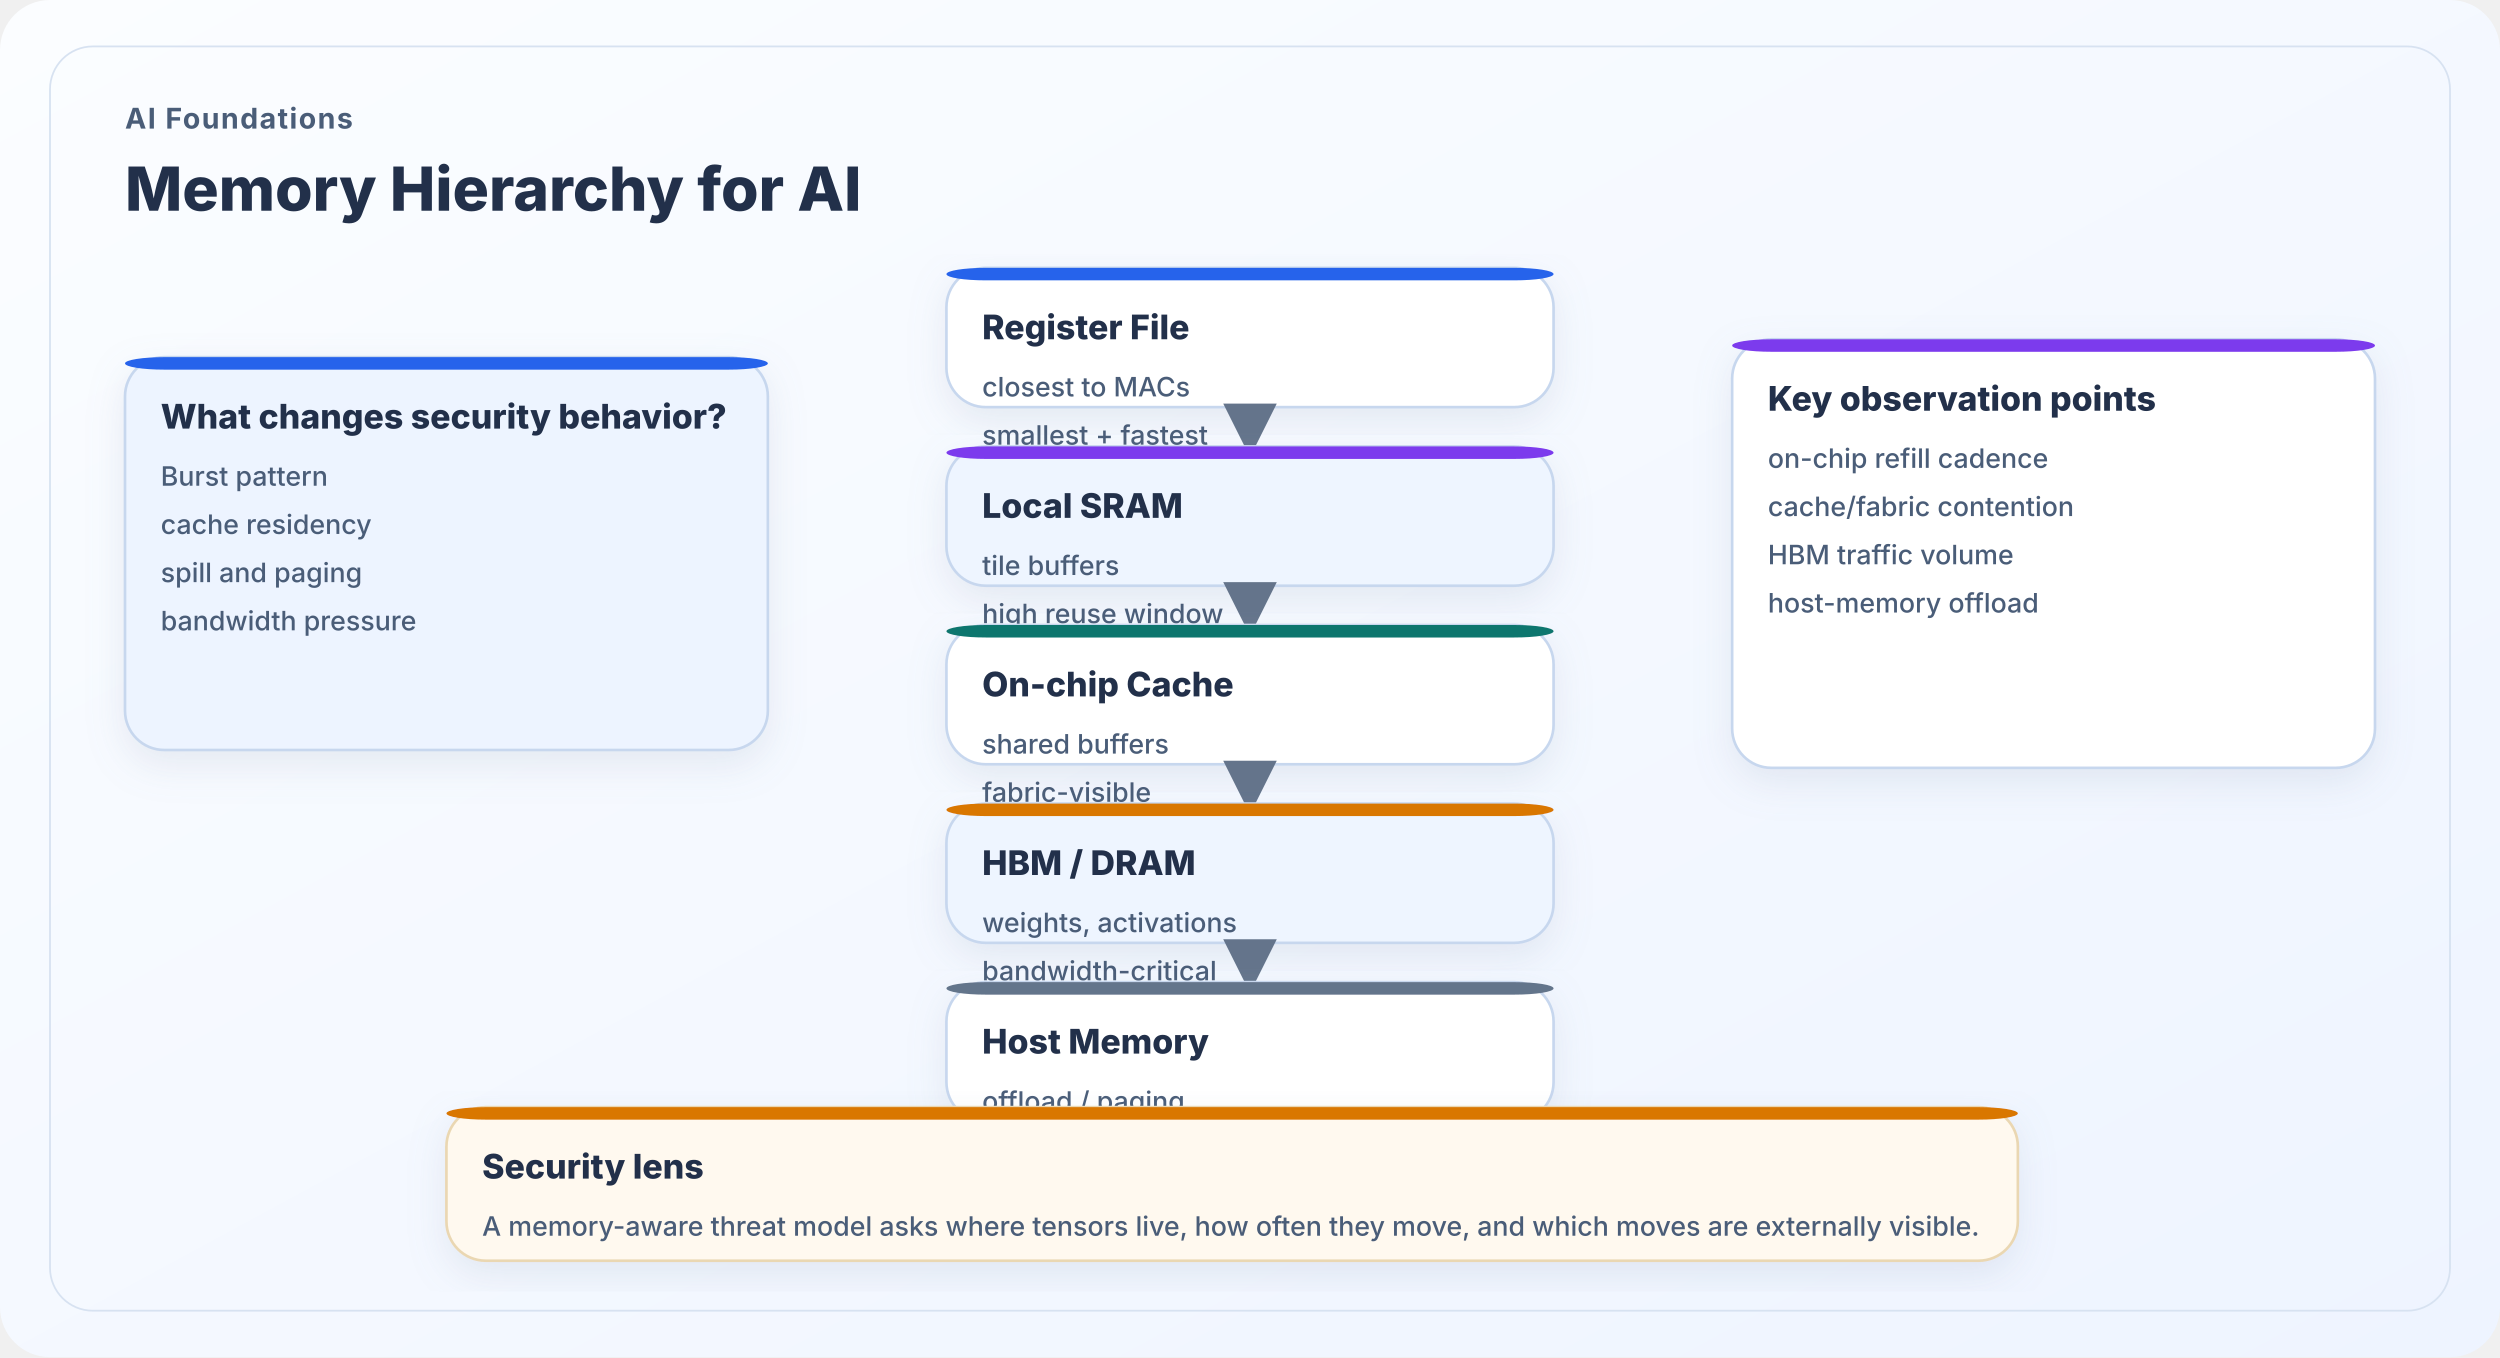
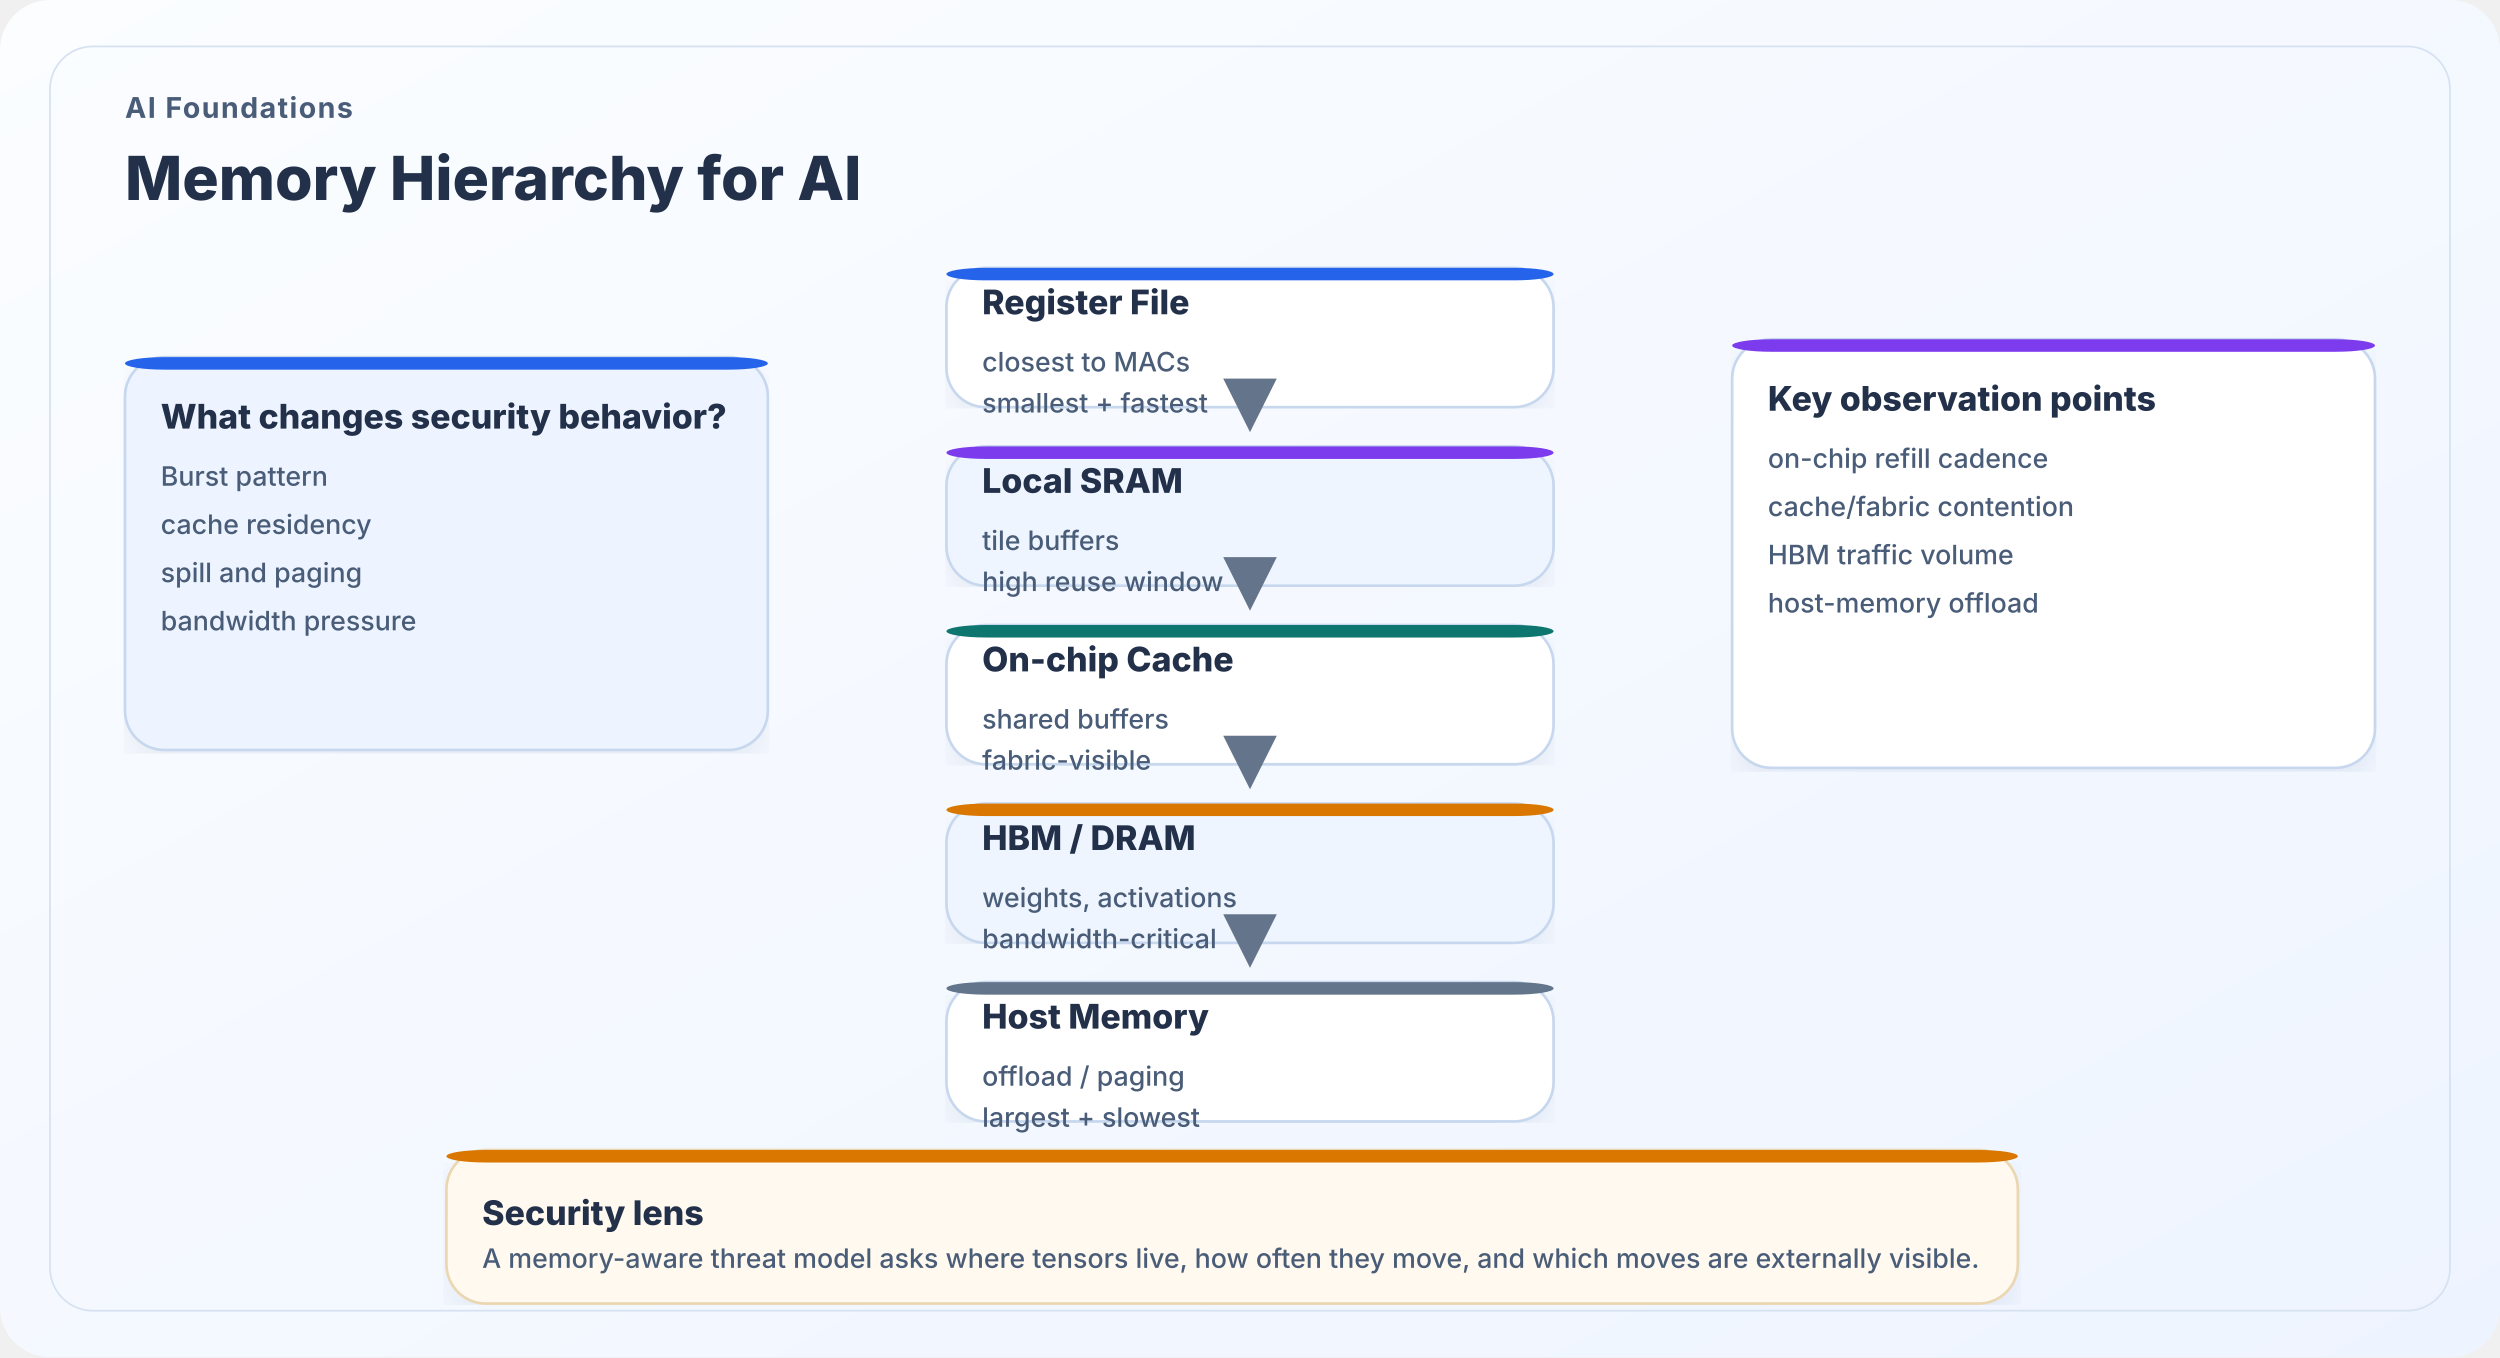
- <svg xmlns="http://www.w3.org/2000/svg" width="1400" height="760" viewBox="0 0 1400 760" role="img" aria-label="Memory Hierarchy for AI">
-   <defs>
+ <svg xmlns="http://www.w3.org/2000/svg" width="1400" height="760" viewBox="0 0 1400 760" role="img" aria-label="Memory Hierarchy for AI" version="1.1" id="svg35">
+   <defs id="defs6">
    <linearGradient id="bgGrad" x1="0" y1="0" x2="1" y2="1">
-       <stop offset="0%" stop-color="#fbfdff" />
-       <stop offset="100%" stop-color="#eef4ff" />
+       <stop offset="0%" stop-color="#fbfdff" id="stop1" />
+       <stop offset="100%" stop-color="#eef4ff" id="stop2" />
    </linearGradient>
    <linearGradient id="multi" x1="0" y1="0" x2="1" y2="0">
-       <stop offset="0%" stop-color="#2563eb" />
-       <stop offset="50%" stop-color="#7c3aed" />
-       <stop offset="100%" stop-color="#0f766e" />
+       <stop offset="0%" stop-color="#2563eb" id="stop3" />
+       <stop offset="50%" stop-color="#7c3aed" id="stop4" />
+       <stop offset="100%" stop-color="#0f766e" id="stop5" />
    </linearGradient>
-     <filter id="shadow" x="-20%" y="-20%" width="140%" height="140%">
+     <filter id="shadow" x="-0.002" y="-0.01" width="1.004" height="1.019">
      <feDropShadow dx="0" dy="8" stdDeviation="10" flood-color="#94a3b8" flood-opacity="0.18" />
    </filter>
    <marker id="arrowBlue" markerWidth="10" markerHeight="10" refX="8" refY="5" orient="auto">
-       <path d="M0,0 L10,5 L0,10 Z" fill="#2563eb" />
+       <path d="M0,0 L10,5 L0,10 Z" fill="#2563eb" id="path5" />
    </marker>
    <marker id="arrowSlate" markerWidth="10" markerHeight="10" refX="8" refY="5" orient="auto">
-       <path d="M0,0 L10,5 L0,10 Z" fill="#64748b" />
+       <path d="M0,0 L10,5 L0,10 Z" fill="#64748b" id="path6" />
    </marker>
-     <style>
+     <style id="style6">
.title{font:800 34px Inter,Arial,sans-serif;fill:#22304a}
.subtitle{font:700 16px Inter,Arial,sans-serif;fill:#4a5d78;letter-spacing:.05em;text-transform:uppercase}
.bt{font:800 19px Inter,Arial,sans-serif;fill:#22304a}
.bs{font:500 15px Inter,Arial,sans-serif;fill:#4a5d78}
.cap{font:700 14px Inter,Arial,sans-serif;fill:#4a5d78}
</style>
  </defs>
-   <rect width="1400" height="760" rx="28" fill="url(#bgGrad)" />
-   <rect x="28" y="26" width="1344" height="708" rx="24" fill="none" stroke="#d7e2f1" />
-   <text x="70" y="72" class="subtitle">AI Foundations</text>
-   <text x="70" y="118" class="title">Memory Hierarchy for AI</text>
-   <g filter="url(#shadow)">
-     <rect x="530" y="150" width="340" height="78" rx="22" fill="#ffffff" stroke="#c7d7ee" stroke-width="1.5" />
-     <rect x="530" y="150" width="340" height="7" rx="22" fill="#2563eb" />
+   <rect width="1400" height="760" rx="28" fill="url(#bgGrad)" id="rect6" />
+   <rect x="28" y="26" width="1344" height="708" rx="24" fill="none" stroke="#d7e2f1" id="rect7" />
+   <text x="70" y="66" class="subtitle" id="text7" style="font-style:normal;font-variant:normal;font-weight:700;font-stretch:normal;font-size:16px;line-height:normal;font-family:Inter, Arial, sans-serif">AI Foundations</text>
+   <text x="70" y="112" class="title" id="text8" style="font-style:normal;font-variant:normal;font-weight:800;font-stretch:normal;font-size:34px;line-height:normal;font-family:Inter, Arial, sans-serif">Memory Hierarchy for AI</text>
+   <g filter="url(#shadow)" id="g9">
+     <rect x="530" y="150" width="340" height="78" rx="22" fill="#ffffff" stroke="#c7d7ee" stroke-width="1.5" id="rect8" />
+     <rect x="530" y="150" width="340" height="7" rx="22" fill="#2563eb" id="rect9" />
  </g>
-   <text x="550" y="190" class="bt">Register File</text>
-   <text x="550" y="222" class="bs">closest to MACs</text>
-   <text x="550" y="249" class="bs">smallest + fastest</text>
-   <line x1="700" y1="228" x2="700" y2="250" stroke="#64748b" stroke-width="3" marker-end="url(#arrowSlate)" />
-   <g filter="url(#shadow)">
-     <rect x="530" y="250" width="340" height="78" rx="22" fill="#eef5ff" stroke="#c7d7ee" stroke-width="1.5" />
-     <rect x="530" y="250" width="340" height="7" rx="22" fill="#7c3aed" />
+   <text x="550" y="176" class="bt" id="text9" style="font-style:normal;font-variant:normal;font-weight:800;font-stretch:normal;font-size:19px;line-height:normal;font-family:Inter, Arial, sans-serif">Register File</text>
+   <text x="550" y="208" class="bs" id="text10" style="font-style:normal;font-variant:normal;font-weight:500;font-stretch:normal;font-size:15px;line-height:normal;font-family:Inter, Arial, sans-serif">closest to MACs</text>
+   <text x="550" y="231" class="bs" id="text11" style="font-style:normal;font-variant:normal;font-weight:500;font-stretch:normal;font-size:15px;line-height:normal;font-family:Inter, Arial, sans-serif">smallest + fastest</text>
+   <line x1="700" y1="214" x2="700" y2="236" stroke="#64748b" stroke-width="3" marker-end="url(#arrowSlate)" id="line11" />
+   <g filter="url(#shadow)" id="g12">
+     <rect x="530" y="250" width="340" height="78" rx="22" fill="#eef5ff" stroke="#c7d7ee" stroke-width="1.5" id="rect11" />
+     <rect x="530" y="250" width="340" height="7" rx="22" fill="#7c3aed" id="rect12" />
  </g>
-   <text x="550" y="290" class="bt">Local SRAM</text>
-   <text x="550" y="322" class="bs">tile buffers</text>
-   <text x="550" y="349" class="bs">high reuse window</text>
-   <line x1="700" y1="328" x2="700" y2="350" stroke="#64748b" stroke-width="3" marker-end="url(#arrowSlate)" />
-   <g filter="url(#shadow)">
-     <rect x="530" y="350" width="340" height="78" rx="22" fill="#ffffff" stroke="#c7d7ee" stroke-width="1.5" />
-     <rect x="530" y="350" width="340" height="7" rx="22" fill="#0f766e" />
+   <text x="550" y="276" class="bt" id="text12" style="font-style:normal;font-variant:normal;font-weight:800;font-stretch:normal;font-size:19px;line-height:normal;font-family:Inter, Arial, sans-serif">Local SRAM</text>
+   <text x="550" y="308" class="bs" id="text13" style="font-style:normal;font-variant:normal;font-weight:500;font-stretch:normal;font-size:15px;line-height:normal;font-family:Inter, Arial, sans-serif">tile buffers</text>
+   <text x="550" y="331" class="bs" id="text14" style="font-style:normal;font-variant:normal;font-weight:500;font-stretch:normal;font-size:15px;line-height:normal;font-family:Inter, Arial, sans-serif">high reuse window</text>
+   <line x1="700" y1="314" x2="700" y2="336" stroke="#64748b" stroke-width="3" marker-end="url(#arrowSlate)" id="line14" />
+   <g filter="url(#shadow)" id="g15">
+     <rect x="530" y="350" width="340" height="78" rx="22" fill="#ffffff" stroke="#c7d7ee" stroke-width="1.5" id="rect14" />
+     <rect x="530" y="350" width="340" height="7" rx="22" fill="#0f766e" id="rect15" />
  </g>
-   <text x="550" y="390" class="bt">On-chip Cache</text>
-   <text x="550" y="422" class="bs">shared buffers</text>
-   <text x="550" y="449" class="bs">fabric-visible</text>
-   <line x1="700" y1="428" x2="700" y2="450" stroke="#64748b" stroke-width="3" marker-end="url(#arrowSlate)" />
-   <g filter="url(#shadow)">
-     <rect x="530" y="450" width="340" height="78" rx="22" fill="#eef5ff" stroke="#c7d7ee" stroke-width="1.5" />
-     <rect x="530" y="450" width="340" height="7" rx="22" fill="#d97706" />
+   <text x="550" y="376" class="bt" id="text15" style="font-style:normal;font-variant:normal;font-weight:800;font-stretch:normal;font-size:19px;line-height:normal;font-family:Inter, Arial, sans-serif">On-chip Cache</text>
+   <text x="550" y="408" class="bs" id="text16" style="font-style:normal;font-variant:normal;font-weight:500;font-stretch:normal;font-size:15px;line-height:normal;font-family:Inter, Arial, sans-serif">shared buffers</text>
+   <text x="550" y="431" class="bs" id="text17" style="font-style:normal;font-variant:normal;font-weight:500;font-stretch:normal;font-size:15px;line-height:normal;font-family:Inter, Arial, sans-serif">fabric-visible</text>
+   <line x1="700" y1="414" x2="700" y2="436" stroke="#64748b" stroke-width="3" marker-end="url(#arrowSlate)" id="line17" />
+   <g filter="url(#shadow)" id="g18">
+     <rect x="530" y="450" width="340" height="78" rx="22" fill="#eef5ff" stroke="#c7d7ee" stroke-width="1.5" id="rect17" />
+     <rect x="530" y="450" width="340" height="7" rx="22" fill="#d97706" id="rect18" />
  </g>
-   <text x="550" y="490" class="bt">HBM / DRAM</text>
-   <text x="550" y="522" class="bs">weights, activations</text>
-   <text x="550" y="549" class="bs">bandwidth-critical</text>
-   <line x1="700" y1="528" x2="700" y2="550" stroke="#64748b" stroke-width="3" marker-end="url(#arrowSlate)" />
-   <g filter="url(#shadow)">
-     <rect x="530" y="550" width="340" height="78" rx="22" fill="#ffffff" stroke="#c7d7ee" stroke-width="1.5" />
-     <rect x="530" y="550" width="340" height="7" rx="22" fill="#64748b" />
+   <text x="550" y="476" class="bt" id="text18" style="font-style:normal;font-variant:normal;font-weight:800;font-stretch:normal;font-size:19px;line-height:normal;font-family:Inter, Arial, sans-serif">HBM / DRAM</text>
+   <text x="550" y="508" class="bs" id="text19" style="font-style:normal;font-variant:normal;font-weight:500;font-stretch:normal;font-size:15px;line-height:normal;font-family:Inter, Arial, sans-serif">weights, activations</text>
+   <text x="550" y="531" class="bs" id="text20" style="font-style:normal;font-variant:normal;font-weight:500;font-stretch:normal;font-size:15px;line-height:normal;font-family:Inter, Arial, sans-serif">bandwidth-critical</text>
+   <line x1="700" y1="514" x2="700" y2="536" stroke="#64748b" stroke-width="3" marker-end="url(#arrowSlate)" id="line20" />
+   <g filter="url(#shadow)" id="g21">
+     <rect x="530" y="550" width="340" height="78" rx="22" fill="#ffffff" stroke="#c7d7ee" stroke-width="1.5" id="rect20" />
+     <rect x="530" y="550" width="340" height="7" rx="22" fill="#64748b" id="rect21" />
  </g>
-   <text x="550" y="590" class="bt">Host Memory</text>
-   <text x="550" y="622" class="bs">offload / paging</text>
-   <text x="550" y="649" class="bs">largest + slowest</text>
-   <g filter="url(#shadow)">
-     <rect x="70" y="200" width="360" height="220" rx="22" fill="#edf4ff" stroke="#c7d7ee" stroke-width="1.5" />
-     <rect x="70" y="200" width="360" height="7" rx="22" fill="#2563eb" />
+   <text x="550" y="576" class="bt" id="text21" style="font-style:normal;font-variant:normal;font-weight:800;font-stretch:normal;font-size:19px;line-height:normal;font-family:Inter, Arial, sans-serif">Host Memory</text>
+   <text x="550" y="608" class="bs" id="text22" style="font-style:normal;font-variant:normal;font-weight:500;font-stretch:normal;font-size:15px;line-height:normal;font-family:Inter, Arial, sans-serif">offload / paging</text>
+   <text x="550" y="631" class="bs" id="text23" style="font-style:normal;font-variant:normal;font-weight:500;font-stretch:normal;font-size:15px;line-height:normal;font-family:Inter, Arial, sans-serif">largest + slowest</text>
+   <g filter="url(#shadow)" id="g24">
+     <rect x="70" y="200" width="360" height="220" rx="22" fill="#edf4ff" stroke="#c7d7ee" stroke-width="1.5" id="rect23" />
+     <rect x="70" y="200" width="360" height="7" rx="22" fill="#2563eb" id="rect24" />
  </g>
-   <text x="90" y="240" class="bt">What changes security behavior?</text>
-   <text x="90" y="272" class="bs">Burst pattern</text>
-   <text x="90" y="299" class="bs">cache residency</text>
-   <text x="90" y="326" class="bs">spill and paging</text>
-   <text x="90" y="353" class="bs">bandwidth pressure</text>
-   <g filter="url(#shadow)">
-     <rect x="970" y="190" width="360" height="240" rx="22" fill="#ffffff" stroke="#c7d7ee" stroke-width="1.5" />
-     <rect x="970" y="190" width="360" height="7" rx="22" fill="#7c3aed" />
+   <text x="90" y="240" class="bt" id="text24">What changes security behavior?</text>
+   <text x="90" y="272" class="bs" id="text25">Burst pattern</text>
+   <text x="90" y="299" class="bs" id="text26">cache residency</text>
+   <text x="90" y="326" class="bs" id="text27">spill and paging</text>
+   <text x="90" y="353" class="bs" id="text28">bandwidth pressure</text>
+   <g filter="url(#shadow)" id="g29">
+     <rect x="970" y="190" width="360" height="240" rx="22" fill="#ffffff" stroke="#c7d7ee" stroke-width="1.5" id="rect28" />
+     <rect x="970" y="190" width="360" height="7" rx="22" fill="#7c3aed" id="rect29" />
  </g>
-   <text x="990" y="230" class="bt">Key observation points</text>
-   <text x="990" y="262" class="bs">on-chip refill cadence</text>
-   <text x="990" y="289" class="bs">cache/fabric contention</text>
-   <text x="990" y="316" class="bs">HBM traffic volume</text>
-   <text x="990" y="343" class="bs">host-memory offload</text>
-   <g filter="url(#shadow)">
-     <rect x="250" y="620" width="880" height="86" rx="22" fill="#fff9ef" stroke="#ead7b2" stroke-width="1.5" />
-     <rect x="250" y="620" width="880" height="7" rx="22" fill="#d97706" />
+   <text x="990" y="230" class="bt" id="text29">Key observation points</text>
+   <text x="990" y="262" class="bs" id="text30">on-chip refill cadence</text>
+   <text x="990" y="289" class="bs" id="text31">cache/fabric contention</text>
+   <text x="990" y="316" class="bs" id="text32">HBM traffic volume</text>
+   <text x="990" y="343" class="bs" id="text33">host-memory offload</text>
+   <g filter="url(#shadow)" id="g34" transform="translate(0,24)">
+     <rect x="250" y="620" width="880" height="86" rx="22" fill="#fff9ef" stroke="#ead7b2" stroke-width="1.5" id="rect33" />
+     <rect x="250" y="620" width="880" height="7" rx="22" fill="#d97706" id="rect34" />
  </g>
-   <text x="270" y="660" class="bt">Security lens</text>
-   <text x="270" y="692" class="bs">A memory-aware threat model asks where tensors live, how often they move, and which moves are externally visible.</text>
+   <text x="270" y="686" class="bt" id="text34" style="font-style:normal;font-variant:normal;font-weight:800;font-stretch:normal;font-size:19px;line-height:normal;font-family:Inter, Arial, sans-serif">Security lens</text>
+   <text x="270" y="710" class="bs" id="text35" style="font-style:normal;font-variant:normal;font-weight:500;font-stretch:normal;font-size:15px;line-height:normal;font-family:Inter, Arial, sans-serif">A memory-aware threat model asks where tensors live, how often they move, and which moves are externally visible.</text>
</svg>
